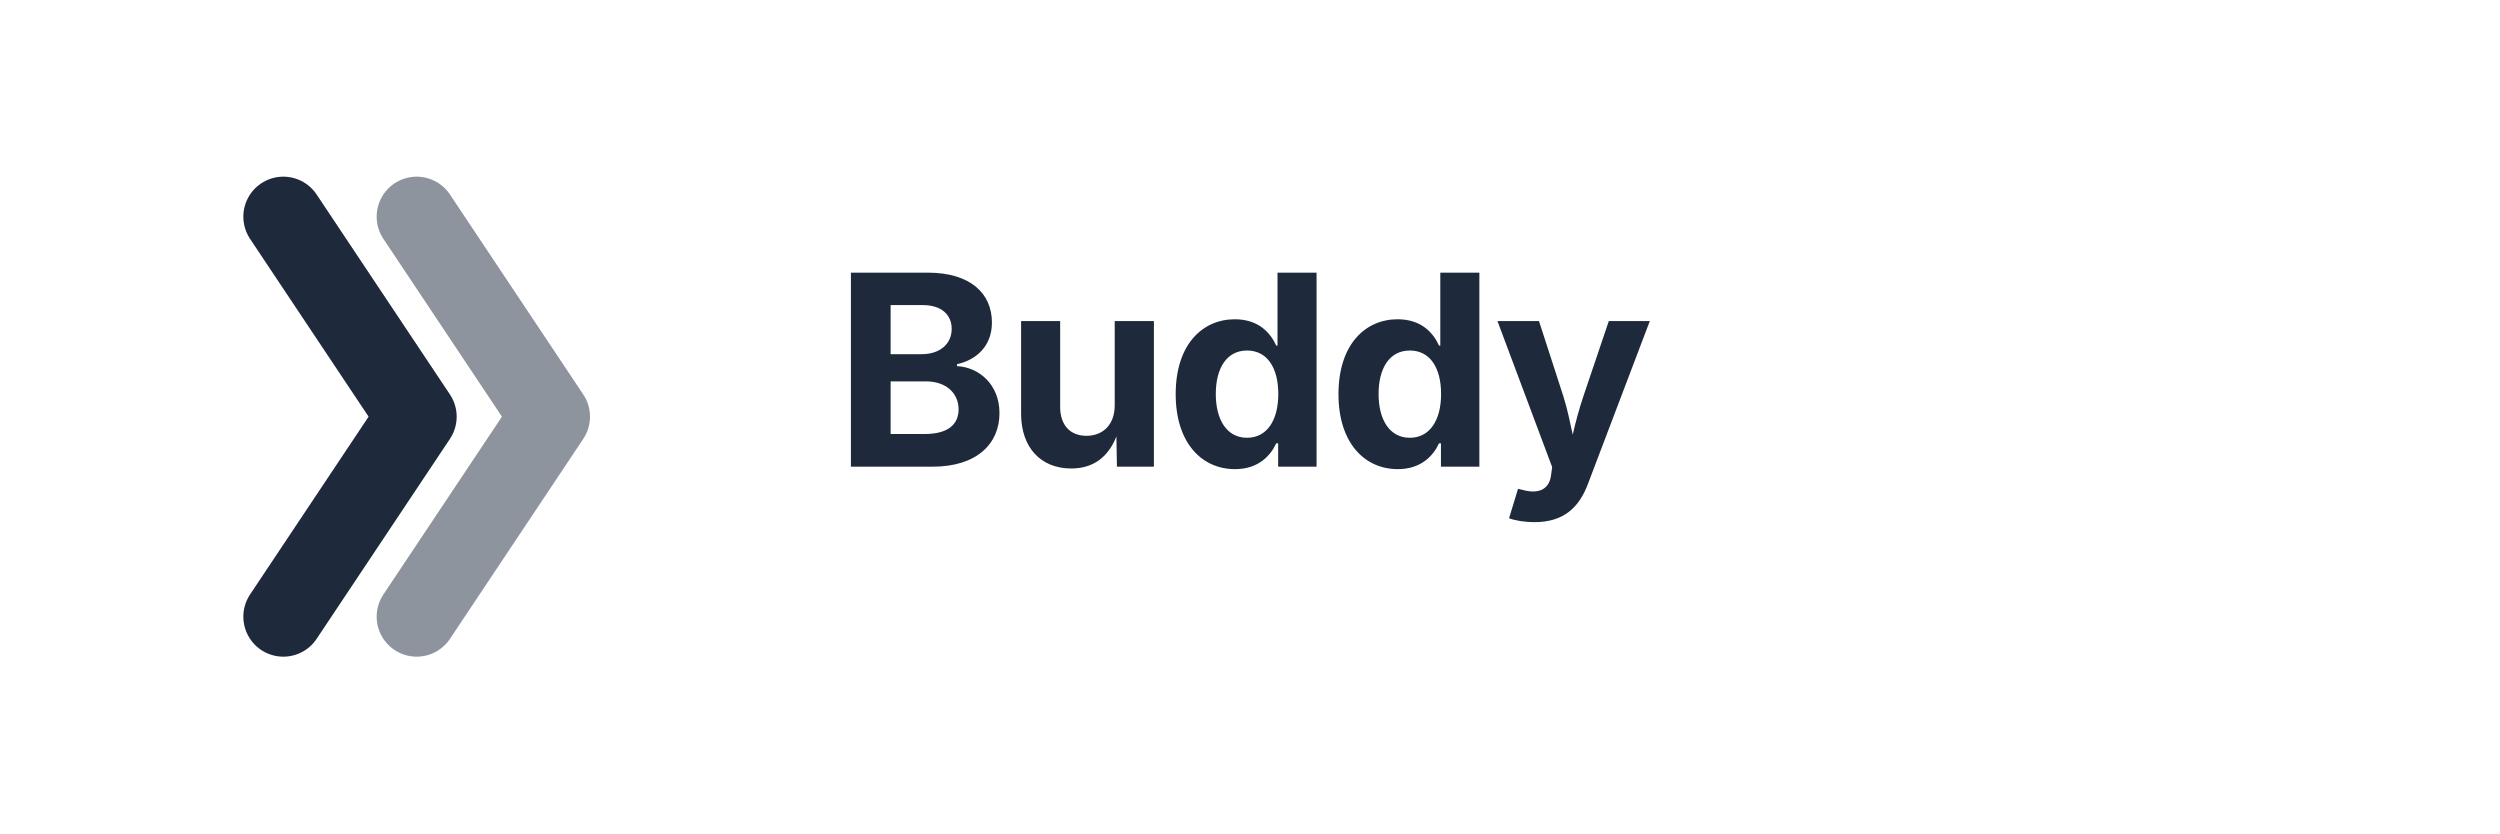
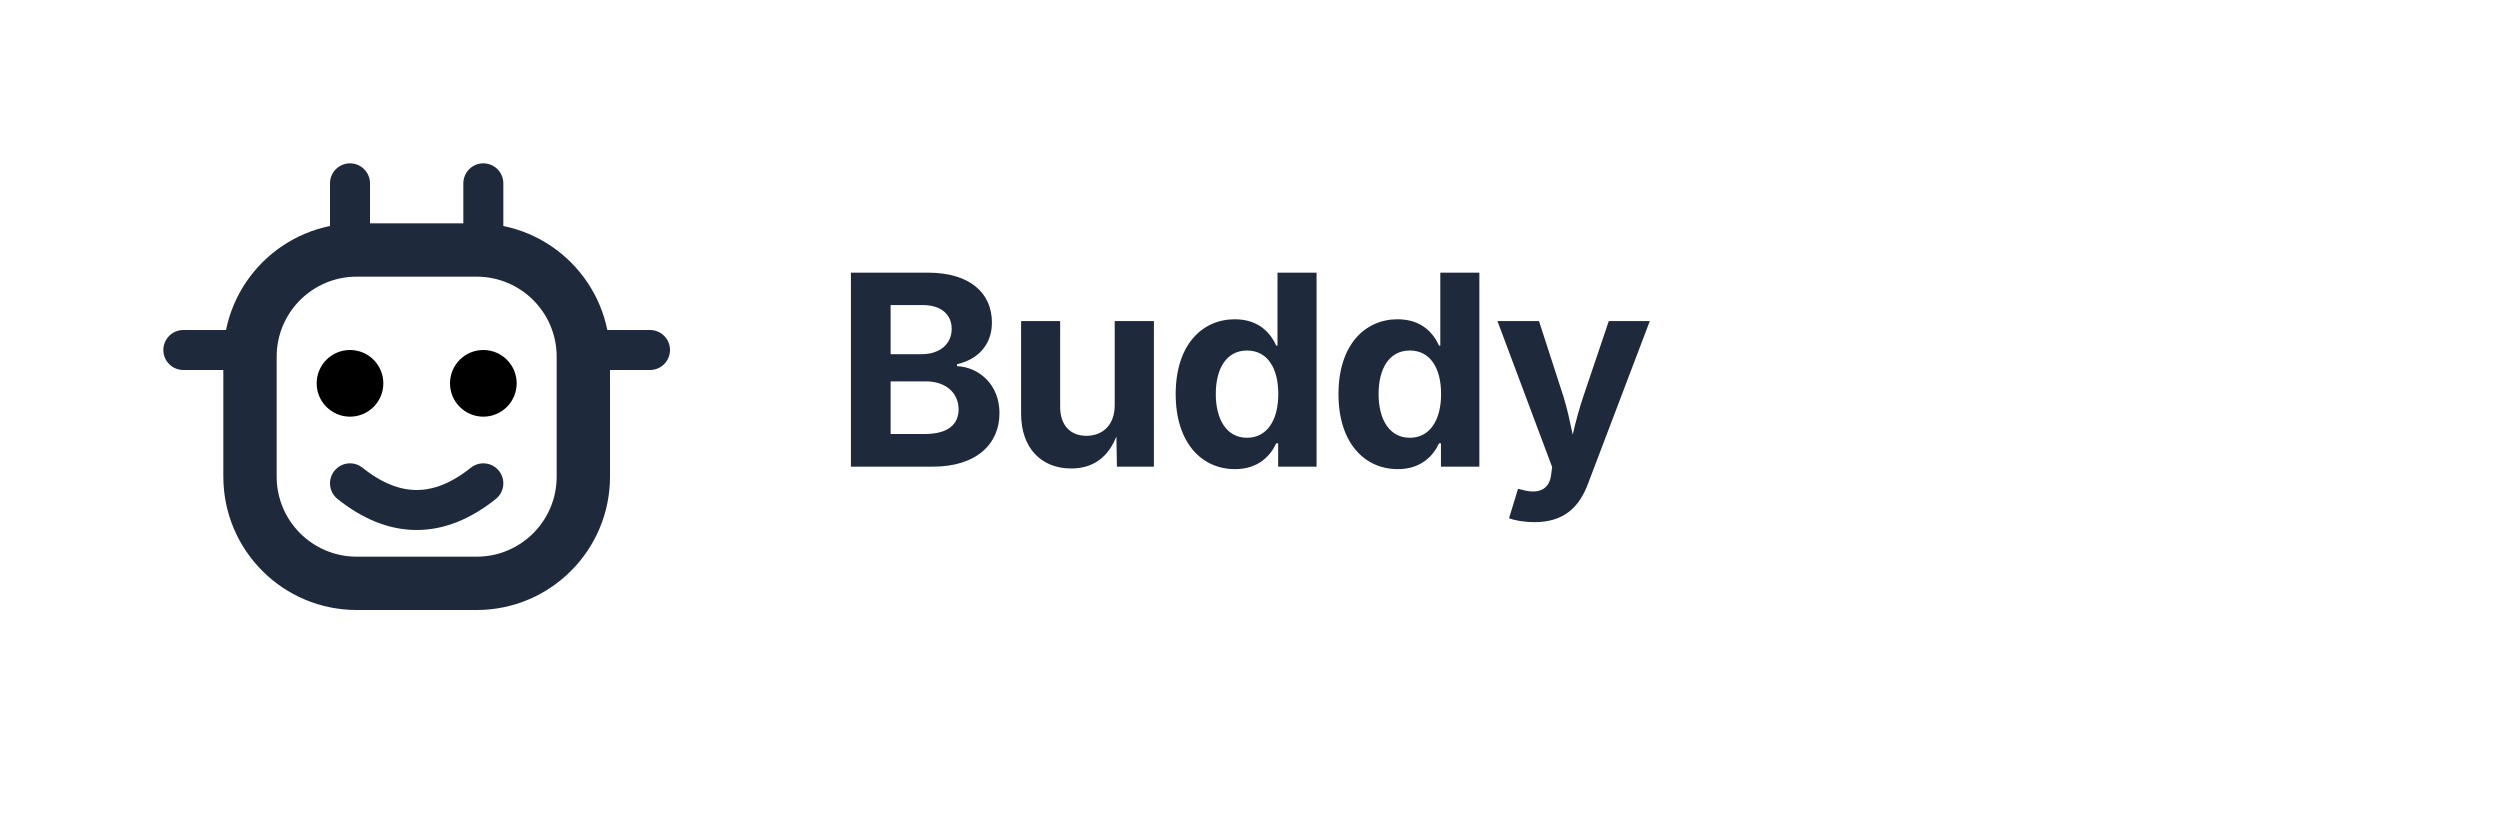
<svg xmlns="http://www.w3.org/2000/svg" viewBox="0 0 300 100" width="100%" height="100%">
  <g transform="translate(10, 10) scale(0.8)">
    <g fill="#1e293b" stroke="#1e293b" stroke-linecap="round" stroke-linejoin="round">
-       <path d="M 30 20 L 50 50 L 30 80" fill="none" stroke-width="12" stroke-linecap="round" stroke-linejoin="round" />
-       <path d="M 50 20 L 70 50 L 50 80" fill="none" stroke-width="12" stroke-linecap="round" stroke-linejoin="round" opacity="0.5" />
+       <rect x="25" y="25" width="50" height="50" rx="16" fill="none" stroke-width="8" stroke-linejoin="round" />
+       <circle cx="40" cy="45" r="5" fill="currentColor" stroke="none" />
+       <circle cx="60" cy="45" r="5" fill="currentColor" stroke="none" />
+       <path d="M 40 60 Q 50 68 60 60" fill="none" stroke-width="6" stroke-linecap="round" />
+       <path d="M 25 40 L 15 40 M 75 40 L 85 40" fill="none" stroke-width="6" stroke-linecap="round" />
+       <path d="M 40 25 L 40 15 M 60 25 L 60 15" fill="none" stroke-width="6" stroke-linecap="round" />
    </g>
  </g>
  <text x="100" y="56" font-family="'Inter', -apple-system, sans-serif" font-weight="700" font-size="32" letter-spacing="-0.02em" fill="#1e293b">
    Buddy
  </text>
</svg>
